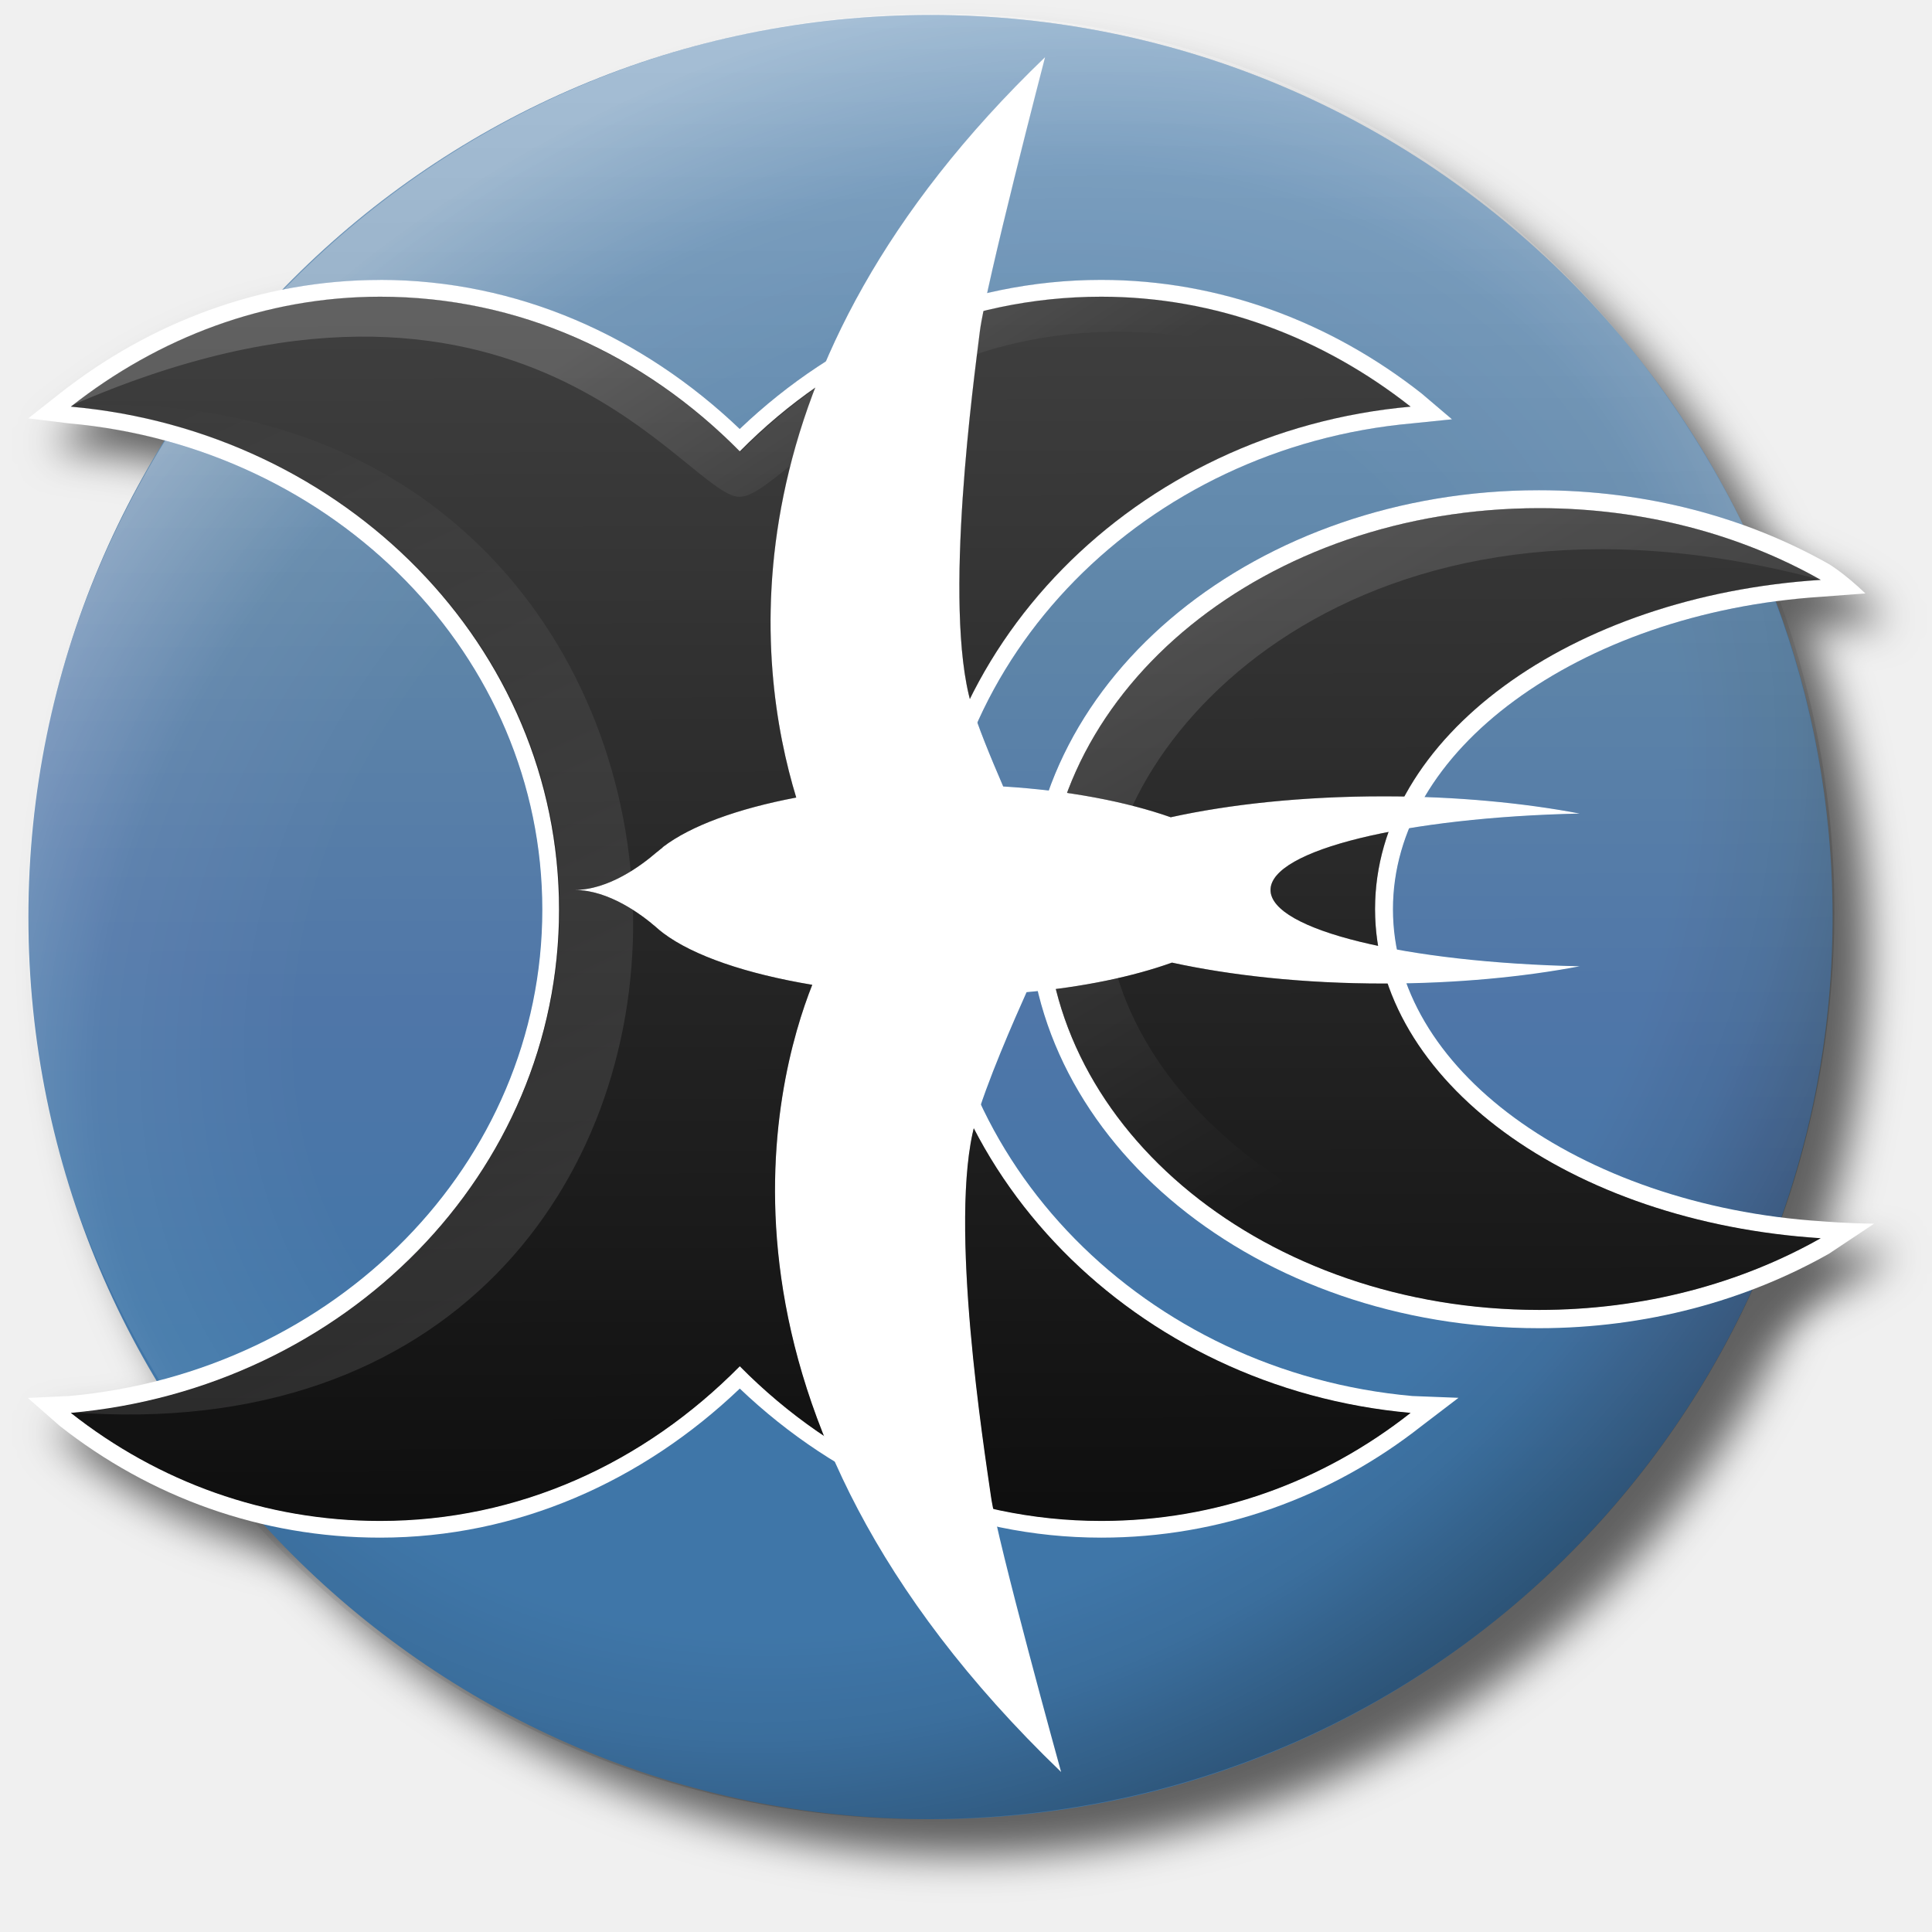
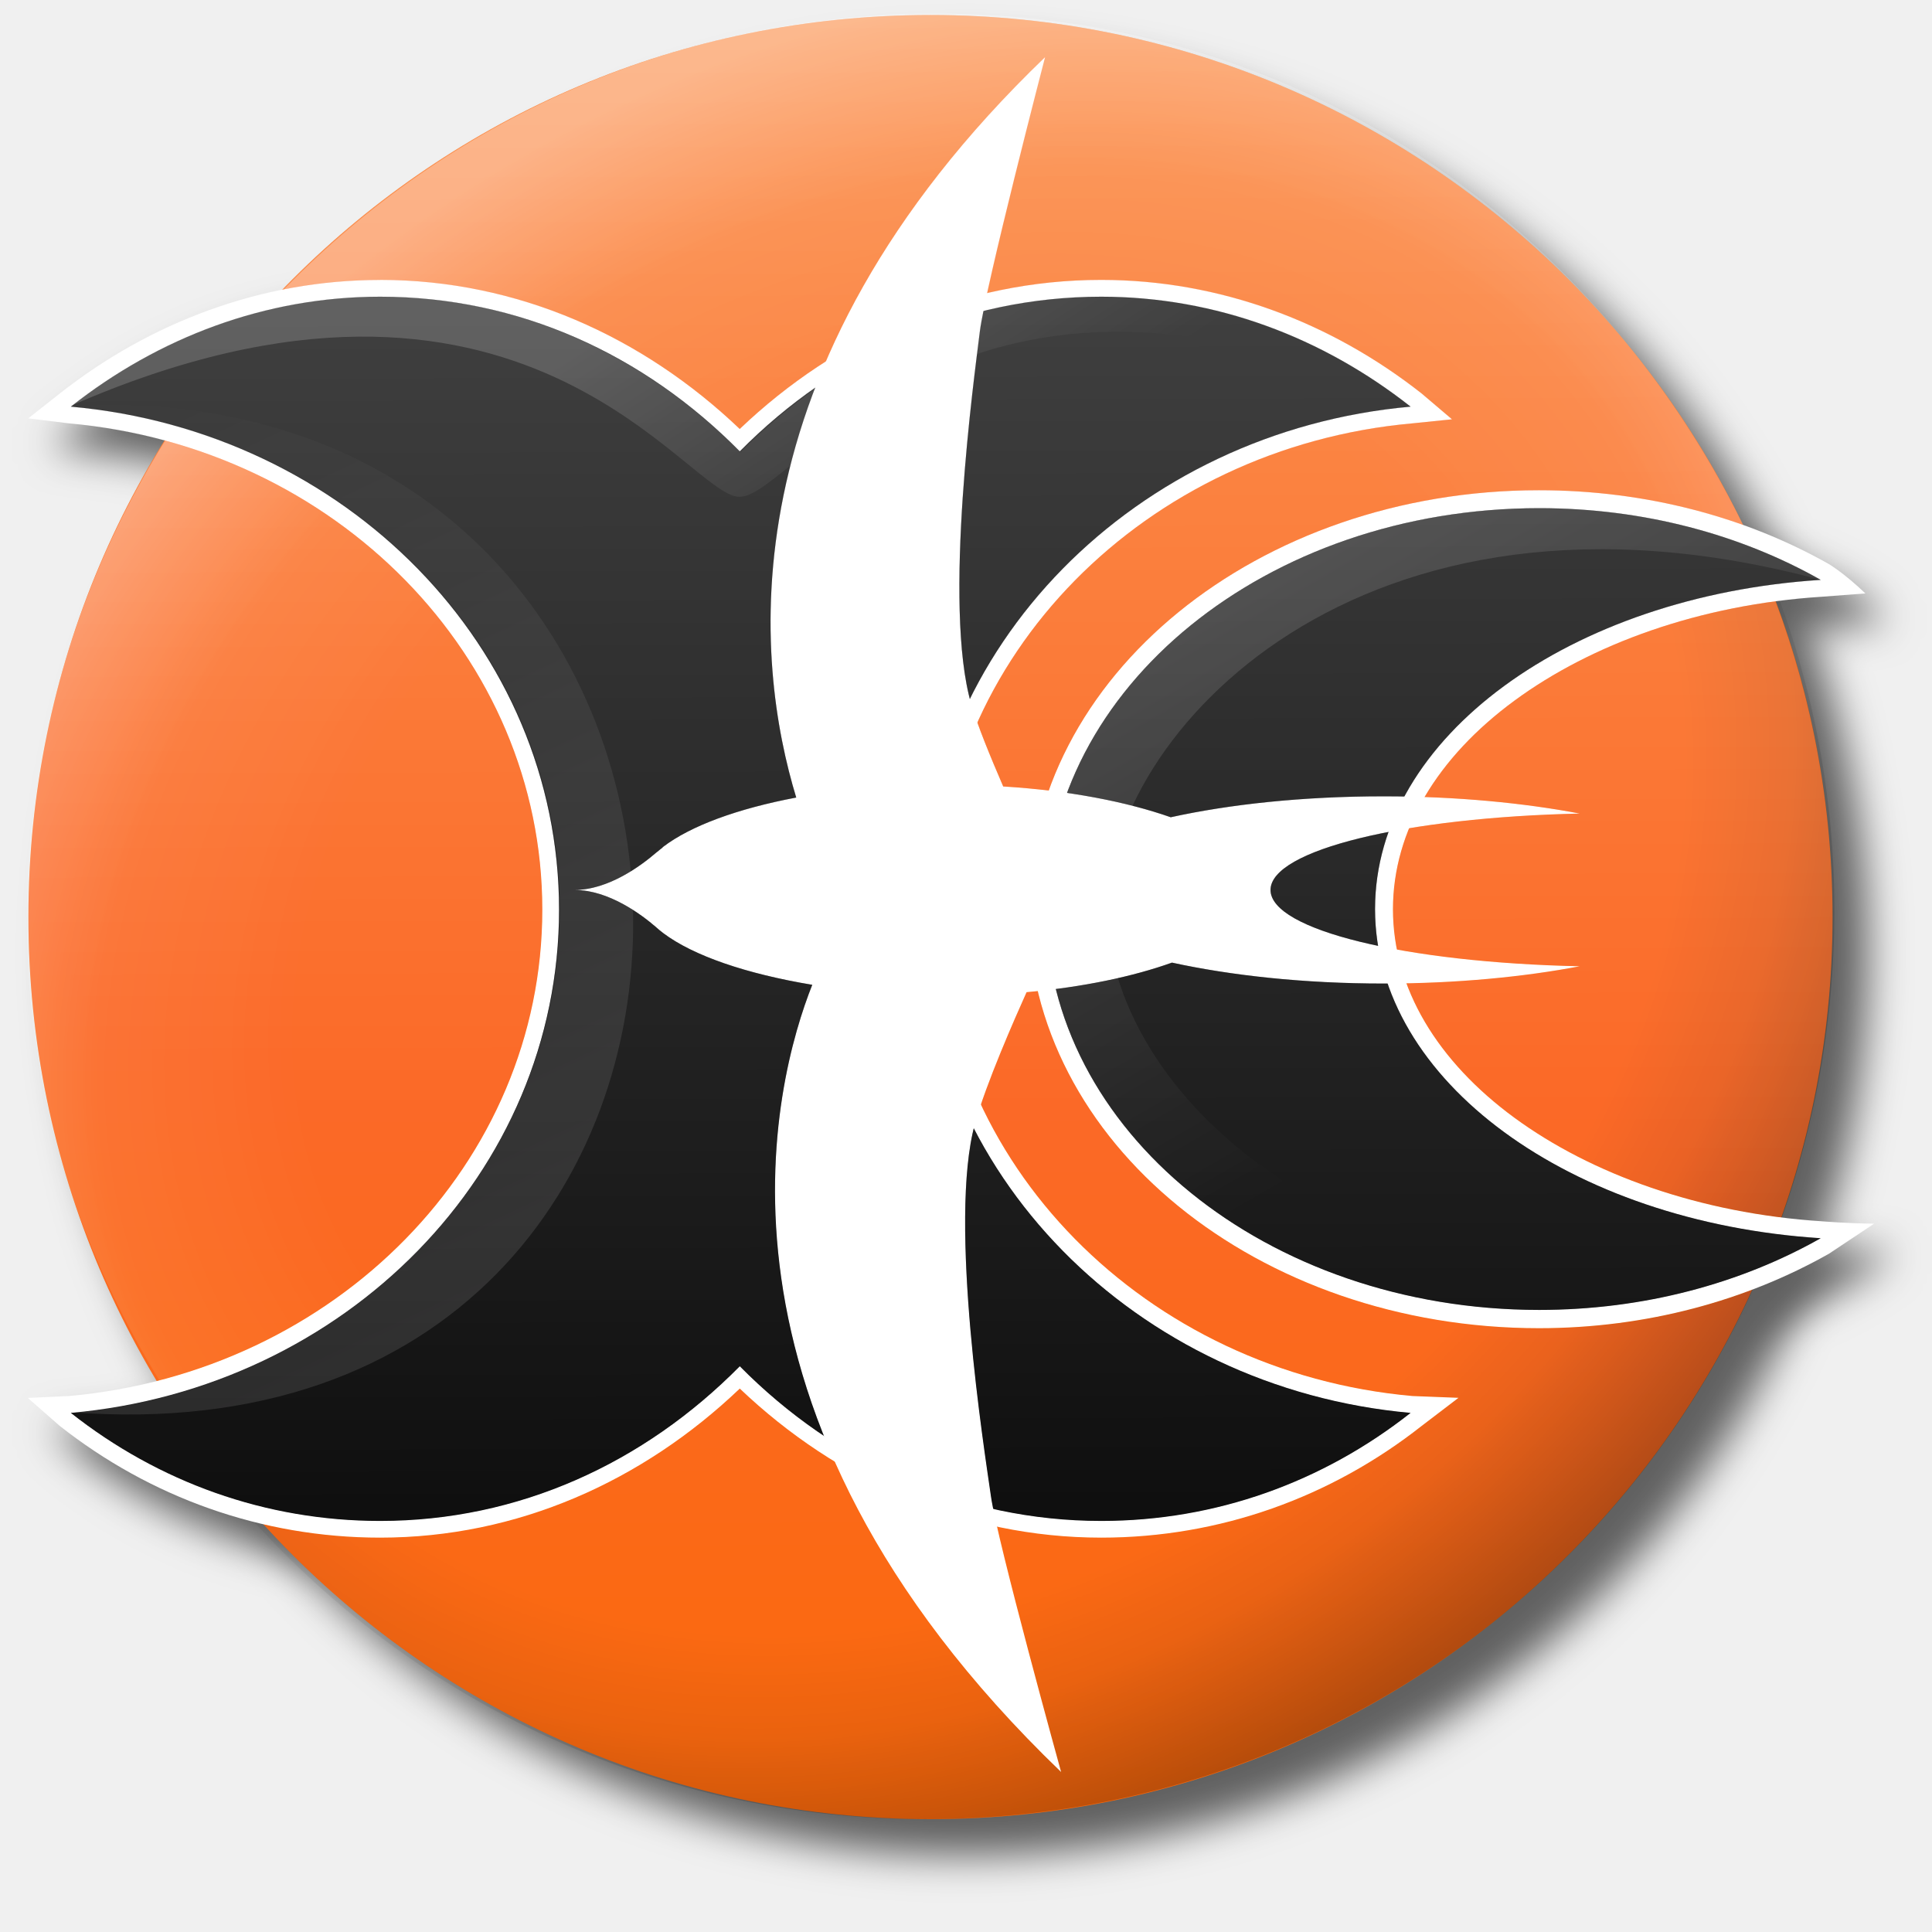
<svg xmlns="http://www.w3.org/2000/svg" xmlns:xlink="http://www.w3.org/1999/xlink" width="267" height="267" id="svg6431" version="1.1" style="display:inline;enable-background:new" viewBox="0 -14.8 272 272">
  <defs id="defs6433">
    <linearGradient id="linearGradient3737">
      <stop style="stop-color:#000000;stop-opacity:1;" offset="0" id="stop3739" />
      <stop style="stop-color:#ffffff;stop-opacity:1;" offset="1" id="stop3741" />
    </linearGradient>
    <linearGradient id="linearGradient5077">
      <stop style="stop-color:#fffeff;stop-opacity:1;" offset="0" id="stop5079" />
      <stop style="stop-color:#fffeff;stop-opacity:0;" offset="1" id="stop5081" />
    </linearGradient>
    <linearGradient id="linearGradient5091">
      <stop style="stop-color:#fffeff;stop-opacity:1;" offset="0" id="stop5093" />
      <stop style="stop-color:#fffeff;stop-opacity:0;" offset="1" id="stop5095" />
    </linearGradient>
    <linearGradient id="linearGradient5097">
      <stop style="stop-color:#fffeff;stop-opacity:1;" offset="0" id="stop5099" />
      <stop style="stop-color:#fffeff;stop-opacity:0;" offset="1" id="stop5101" />
    </linearGradient>
    <linearGradient xlink:href="#linearGradient5097" id="linearGradient6720" gradientUnits="userSpaceOnUse" gradientTransform="matrix(2.763134,0,0,2.821533,-909.8943,337.7867)" x1="354.729" y1="231.96" x2="331.811" y2="182.338" />
    <linearGradient xlink:href="#linearGradient5091" id="linearGradient6722" gradientUnits="userSpaceOnUse" gradientTransform="matrix(2.763134,0,0,2.821533,-909.8943,337.7867)" x1="362.675" y1="176.071" x2="371.379" y2="189.978" />
    <linearGradient xlink:href="#linearGradient5077" id="linearGradient6724" gradientUnits="userSpaceOnUse" gradientTransform="matrix(8.394934,0,0,8.394951,-5.622329,-7776.198)" spreadMethod="pad" x1="20.249" y1="1029.575" x2="25.564" y2="1038.782" />
    <radialGradient id="radialGradient5029-1" gradientUnits="userSpaceOnUse" cx="47.25" cy="82.5" r="3.78" fx="47.25" fy="82.5" gradientTransform="matrix(0.205043,0,0,0.205043,63.39111,1005.405)">
      <stop offset="0.286" style="stop-color:#000000;stop-opacity:0;" id="stop5031-7" />
      <stop id="stop4671-4" style="stop-color:#000000;stop-opacity:0;" offset="0.7" />
      <stop offset="0.8" style="stop-color:#000000;stop-opacity:0.196;" id="stop3766" />
      <stop offset="1.00" style="stop-color: rgb(0, 0, 0);" id="stop5033-0" />
    </radialGradient>
    <radialGradient r="15.977" fy="15.935" fx="15.977" cy="15.935" cx="15.977" gradientTransform="matrix(8.011541,-6.391535,5.190444,6.50602,-83.45232,125.4452)" gradientUnits="userSpaceOnUse" id="radialGradient3106" xlink:href="#radialGradient5029-1" />
    <radialGradient id="radialGradient5021-4" gradientUnits="userSpaceOnUse" cx="47.25" cy="82.5" r="3.78" fx="47.25" fy="82.5" gradientTransform="matrix(0.205043,0,0,0.205043,63.39111,1005.405)">
      <stop offset="0" style="stop-color:#ffffff;stop-opacity:0;" id="stop5025-8" />
      <stop id="stop3768" style="stop-color:#ffffff;stop-opacity:0;" offset="0.6" />
      <stop id="stop3721-8" style="stop-color:#ffffff;stop-opacity:0.196;" offset="0.8" />
      <stop id="stop3719-2" style="stop-color:#ffffff;stop-opacity:1;" offset="1" />
    </radialGradient>
    <radialGradient r="15.977" fy="-13.203" fx="26.492" cy="-13.203" cx="26.492" gradientTransform="matrix(4.322631,6.019453,-7.667295,5.505988,-92.44255,40.33294)" gradientUnits="userSpaceOnUse" id="radialGradient3743" xlink:href="#radialGradient5021-4" />
-     <filter id="filter3765" style="color-interpolation-filters:sRGB">
+     <filter id="filter3765" style="color-interpolation-filters:sRGB" x="0" y="0" width="1" height="1">
      <feBlend mode="lighten" in2="BackgroundImage" id="feBlend3767" />
    </filter>
-     <filter id="filter3884" style="color-interpolation-filters:sRGB">
+     <filter id="filter3884" style="color-interpolation-filters:sRGB" x="-3.496" y="-2.783" width="4.522" height="3.822">
      <feBlend mode="multiply" in2="BackgroundImage" id="feBlend3886" />
    </filter>
    <linearGradient xlink:href="#linearGradient3737" id="linearGradient3743" x1="131.902" y1="267" x2="131.221" y2="0" gradientUnits="userSpaceOnUse" />
    <filter id="filter3905">
      <feGaussianBlur stdDeviation="1.012" id="feGaussianBlur3907" />
    </filter>
-     <filter id="filter3909">
+     <filter id="filter3909" x="-0.027" y="-0.027" width="1.053" height="1.053">
      <feGaussianBlur stdDeviation="0.356" id="feGaussianBlur3911" />
    </filter>
-     <filter id="filter3913">
+     <filter id="filter3913" x="-0.056" y="-0.058" width="1.113" height="1.116">
      <feGaussianBlur stdDeviation="1.012" id="feGaussianBlur3915" />
    </filter>
-     <filter id="filter3917">
+     <filter id="filter3917" x="-0.034" y="-0.038" width="1.067" height="1.077">
      <feGaussianBlur stdDeviation="2.827" id="feGaussianBlur3919" />
    </filter>
  </defs>
  <g id="layer4" style="display:inline;opacity:0.6;filter:url(#filter3884)" transform="translate(2.999992,-13.68749)">
    <g transform="matrix(2.763134,0,0,2.821533,-904.7377,-450.5755)" id="g28-4-8" style="display:inline;fill:#ffffff;fill-opacity:1;stroke:none;filter:url(#filter3905)">
      <g id="g30-9-2" style="fill:#ffffff;fill-opacity:1;stroke:none" />
      <g id="g34-2-0" style="fill:#ffffff;fill-opacity:1;stroke:none" />
      <g id="g34-8-4-2" style="fill:#ffffff;fill-opacity:1;stroke:none" />
    </g>
    <circle style="display:inline;fill:#000000;fill-opacity:1;fill-rule:nonzero;stroke:none;filter:url(#filter3909);enable-background:new" id="path5438-7" transform="matrix(7.948951,0,0,7.948951,5.957061,6.435168)" cx="15.977" cy="15.935" r="15.977" />
    <g transform="matrix(2.763134,0,0,2.821533,-906.7377,-454.5755)" id="g28-4-1" style="display:inline;fill:#000000;fill-opacity:1;stroke:none;filter:url(#filter3913);enable-background:new">
      <g id="g30-9-26" style="fill:#000000;fill-opacity:1;stroke:none">
        <path style="fill:#000000;fill-opacity:1" d="m 406.625,186.594 c -14.264,0 -26.031,9.25 -26.031,20.906 0,11.655 11.767,20.906 26.031,20.906 5.484,0 10.576,-1.387 14.781,-3.719 0,0 2.297,-1.497 2.297,-1.497 -1.381,-0.012 -2.66,-0.118 -2.66,-0.118 -6.222,-0.391 -11.756,-2.356 -15.669,-5.166 -3.913,-2.81 -6.188,-6.464 -6.188,-10.406 0,-3.942 2.274,-7.589 6.188,-10.406 3.913,-2.818 9.435,-4.795 15.656,-5.185 0,0 2.228,-0.166 2.228,-0.166 -1.082,-1.014 -1.853,-1.461 -1.853,-1.461 -4.209,-2.333 -9.3,-3.688 -14.781,-3.688 z" id="path4602-0" />
      </g>
      <g id="g34-2-4" style="fill:#000000;fill-opacity:1;stroke:none" />
      <g id="g34-8-4-9" style="fill:#000000;fill-opacity:1;stroke:none" />
    </g>
    <path style="display:inline;fill:#000000;fill-opacity:1;filter:url(#filter3917);enable-background:new" d="m 53.675,42.299 c -16.747,0 -32.402,5.974 -45.123,16.002 0,0 -4.422,3.487 -4.422,3.487 0,0 5.734,0.705 5.734,0.705 37.502,3.35 66.635,32.798 66.635,68.471 0,35.679 -29.132,65.119 -66.635,68.472 0,0 -5.796,0.269 -5.796,0.269 0,0 4.484,3.931 4.484,3.931 12.737,10.036 28.402,15.741 45.123,15.741 19.353,0 36.974,-7.956 50.632,-20.987 13.689,13.052 31.532,20.987 50.894,20.987 16.72,0 32.383,-5.701 45.123,-15.741 0,0 5.175,-3.946 5.175,-3.946 0,0 -6.487,-0.252 -6.487,-0.252 -37.504,-3.352 -66.897,-32.8 -66.897,-68.472 0,-35.662 29.394,-65.123 66.897,-68.471 0,0 5.575,-0.571 5.575,-0.571 0,0 -4.263,-3.624 -4.263,-3.624 -12.723,-10.024 -28.376,-16.002 -45.123,-16.002 -19.362,0 -37.205,7.934 -50.894,20.987 C 90.65,50.253 73.028,42.299 53.675,42.299 v 8.39e-4 z" id="path4484-4" />
  </g>
  <g id="layer3" style="display:inline" transform="translate(2.999992,194.3125)">
-     <circle style="display:inline;fill:#3f76a8;fill-opacity:1;fill-rule:nonzero;stroke:none" id="path5438" transform="matrix(7.948951,0,0,7.948951,1,-206.6648)" cx="15.977" cy="15.935" r="15.977" />
+     <circle style="display:inline;fill:#fb690c;fill-opacity:1;fill-rule:nonzero;stroke:none" id="path5438" cx="15.977" cy="15.935" r="15.977" transform="matrix(7.948951,0,0,7.948951,1,-206.6648)" />
  </g>
  <g id="layer2" style="display:inline;opacity:0.343" transform="translate(2.999992,-13.68749)">
    <path style="display:inline;fill:url(#radialGradient3106);fill-opacity:1;fill-rule:nonzero;stroke:none" d="M 25.6,204.562 C 48.989,235.165 85.765,255 127.256,255 c 71.656,0 128,-57.308 128,-128 0,-18.439 -3.981,-35.911 -11,-51.75 z" id="path4663" />
    <path style="display:inline;fill:url(#radialGradient3743);fill-opacity:1;fill-rule:nonzero;stroke:none" d="M 27.915,205.591 244.258,76.664 C 223.598,31.588 181.053,0.8 128.8,0.8 58.108,0.8 0.8,58.107 0.8,128.799 c 0,29.201 10.654,55.254 27.115,76.791 z" id="path5438-17" />
  </g>
  <g id="layer10" style="display:inline" transform="translate(2.999992,-13.68749)">
    <g transform="matrix(2.763134,0,0,2.821533,-909.8943,-458.5755)" id="g28-4" style="display:inline;fill:#ffffff;fill-opacity:1;stroke:none">
      <g id="g30-9" style="fill:#ffffff;fill-opacity:1;stroke:none">
        <path style="fill:#ffffff;fill-opacity:1" d="m 406.625,186.594 c -14.264,0 -26.031,9.25 -26.031,20.906 0,11.655 11.767,20.906 26.031,20.906 5.484,0 10.576,-1.387 14.781,-3.719 0,0 2.297,-1.497 2.297,-1.497 -1.381,-0.012 -2.66,-0.118 -2.66,-0.118 -6.222,-0.391 -11.756,-2.356 -15.669,-5.166 -3.913,-2.81 -6.188,-6.464 -6.188,-10.406 0,-3.942 2.274,-7.589 6.188,-10.406 3.913,-2.818 9.435,-4.795 15.656,-5.185 0,0 2.228,-0.166 2.228,-0.166 -1.082,-1.014 -1.853,-1.461 -1.853,-1.461 -4.209,-2.333 -9.3,-3.688 -14.781,-3.688 z" id="path4602" />
      </g>
      <g id="g34-2" style="fill:#ffffff;fill-opacity:1;stroke:none" />
      <g id="g34-8-4" style="fill:#ffffff;fill-opacity:1;stroke:none" />
    </g>
    <path transform="matrix(8.394934,0,0,8.394951,-5.622329,-8572.56)" style="display:inline;fill:#ffffff;fill-opacity:1" d="m 6.688,1025.719 c -1.995,0 -3.86,0.712 -5.375,1.906 0,0 -0.527,0.415 -0.527,0.415 0,0 0.683,0.084 0.683,0.084 4.467,0.399 7.938,3.907 7.938,8.156 0,4.25 -3.47,7.757 -7.938,8.156 0,0 -0.69,0.032 -0.69,0.032 0,0 0.534,0.468 0.534,0.468 1.517,1.196 3.383,1.875 5.375,1.875 2.305,0 4.404,-0.948 6.031,-2.5 1.631,1.555 3.756,2.5 6.062,2.5 1.992,0 3.857,-0.679 5.375,-1.875 0,0 0.616,-0.47 0.616,-0.47 0,0 -0.773,-0.03 -0.773,-0.03 -4.467,-0.399 -7.969,-3.907 -7.969,-8.156 0,-4.248 3.501,-7.757 7.969,-8.156 0,0 0.664,-0.068 0.664,-0.068 0,0 -0.508,-0.432 -0.508,-0.432 -1.516,-1.194 -3.38,-1.906 -5.375,-1.906 -2.306,0 -4.432,0.945 -6.062,2.5 -1.627,-1.552 -3.726,-2.5 -6.031,-2.5 v 10e-5 z" id="path4484" />
  </g>
  <g id="layer1" transform="translate(2.999992,-810.0497)" style="display:inline">
    <g style="fill:#000000" id="g30" transform="matrix(2.763134,0,0,2.821533,-909.8943,337.7867)">
      <path id="path32" d="m 398.274,207.492 c 0,-8.577 9.966,-15.625 22.708,-16.425 -4.068,-2.255 -9.011,-3.578 -14.346,-3.578 -13.878,0 -25.129,8.955 -25.129,20.003 0,11.046 11.251,20.003 25.129,20.003 5.334,0 10.278,-1.323 14.346,-3.578 -12.742,-0.801 -22.708,-7.848 -22.708,-16.425 z" style="fill:#000000" />
    </g>
    <path transform="matrix(8.394934,0,0,8.394951,-5.622329,-7776.198)" style="fill:#000000" id="path7570" d="m 6.688,1026 c -1.926,0 -3.718,0.685 -5.188,1.844 4.603,0.411 8.188,4.032 8.188,8.437 0,4.406 -3.584,8.026 -8.188,8.438 1.469,1.158 3.261,1.812 5.188,1.812 2.324,0 4.425,-0.968 6.031,-2.594 1.606,1.626 3.738,2.594 6.062,2.594 1.926,0 3.718,-0.654 5.188,-1.812 -4.603,-0.411 -8.219,-4.031 -8.219,-8.438 0,-4.406 3.615,-8.027 8.219,-8.437 -1.47,-1.158 -3.261,-1.844 -5.188,-1.844 -2.324,0 -4.457,0.968 -6.062,2.594 C 11.113,1026.968 9.012,1026 6.688,1026 Z" />
  </g>
  <g style="display:inline;opacity:0.323" transform="translate(2.999992,-810.0497)" id="g3651">
    <path id="path3659" d="m 6.944,852.396 c 19.323,1.727 36.538,10.189 48.923,22.843 12.385,12.655 19.939,29.5 19.939,47.995 0,18.495 -7.554,35.341 -19.939,47.994 C 43.482,983.881 26.266,992.344 6.944,994.071 60.574,998.228 86.554,961.466 86.136,924.336 85.719,887.205 58.904,849.707 6.944,852.396 Z" style="opacity:0.5;fill:url(#linearGradient6720);fill-opacity:1" />
    <path id="path3661" d="m 195.533,852.396 c -12.337,-9.721 -27.336,-15.426 -43.508,-15.426 -19.51,0 -37.308,8.293 -50.789,21.941 -13.481,-13.649 -31.276,-21.941 -50.786,-21.941 -16.173,0 -31.171,5.703 -43.506,15.426 63.661,-27.857 86.738,12.807 94.17,12.807 7.91,0 31.887,-42.276 94.419,-12.807 z" style="opacity:0.6;fill:url(#linearGradient6722);fill-opacity:1" />
    <path id="path3663" d="m 152.863,923.233 c 0,-24.201 35.268,-63.815 100.472,-46.344 -11.24,-6.363 -24.899,-10.095 -39.64,-10.095 -38.347,0 -69.435,25.267 -69.435,56.44 0,31.166 31.088,56.439 69.435,56.439 14.739,0 28.4,-3.733 39.64,-10.096 -61.788,16.557 -100.472,-18.979 -100.472,-46.343 z" style="opacity:0.6;fill:url(#linearGradient6724);fill-opacity:1;stroke:none" />
  </g>
  <g id="layer7" style="display:inline" transform="translate(2.999992,-13.68749)">
    <g transform="matrix(2.763134,0,0,2.756176,-909.8943,-443.5479)" id="g46" style="display:inline;fill:#ffffff;fill-opacity:1;stroke:none">
      <path style="fill:#ffffff;fill-opacity:1;stroke:none" d="m 26.781,1.25 c -8.25,7.927 -7.333,15.43 -6.312,18.781 -1.491,0.282 -2.677,0.718 -3.375,1.25 -0.011,0.008 -0.021,0.023 -0.031,0.031 -0.02,0.019 -0.058,0.041 -0.156,0.125 -0.36,0.309 -1.192,0.938 -2.062,0.938 0.871,0 1.703,0.628 2.062,0.938 0.059,0.054 0.119,0.104 0.188,0.156 0.764,0.576 2.111,1.034 3.781,1.312 -0.956,2.406 -3.246,10.775 6.312,19.969 0,0 -1.62,-5.853 -1.781,-7 C 25.245,36.603 24.319,30.792 25,28.312 c 0.277,-1.011 1.022,-2.699 1.312,-3.344 1.435,-0.129 2.695,-0.395 3.688,-0.75 1.486,0.324 3.325,0.531 5.375,0.531 1.845,0 3.562,-0.17 4.969,-0.438 C 35.937,24.218 32.5,23.392 32.5,22.375 c 0,-1.017 3.437,-1.842 7.844,-1.938 C 38.937,20.17 37.22,20 35.375,20 c -2.064,0 -3.915,0.203 -5.406,0.531 -1.122,-0.394 -2.583,-0.679 -4.25,-0.781 -0.322,-0.746 -0.654,-1.551 -0.812,-2.094 C 24.18,15.164 24.986,9.363 25.125,8.219 25.266,7.075 26.781,1.25 26.781,1.25 Z" id="swift" transform="matrix(2.008585,0,0,2.013655,327.6683,160.9288)" />
    </g>
  </g>
  <g id="layer5" style="display:inline;opacity:0.3;filter:url(#filter3765)" transform="translate(0,-16.68749)">
    <path style="display:inline;fill:url(#linearGradient3743);fill-opacity:1;fill-rule:nonzero;stroke:none" d="M 131,4 C 95.183,4 62.838,18.837 39.75,42.688 28.237,44.988 17.565,50.092 8.406,57.312 l -4.438,3.469 5.75,0.719 c 4.623,0.413 9.108,1.237 13.438,2.406 C 11.013,83.378 4,106.362 4,131 c 0,23.89 6.592,46.226 18.062,65.312 -3.991,1.015 -8.109,1.746 -12.344,2.125 l -5.812,0.281 4.5,3.906 c 8.447,6.655 18.18,11.399 28.656,13.844 C 60.292,241.991 93.77,258 131,258 c 51.425,0 95.715,-30.577 115.688,-74.531 3.793,-1.439 7.406,-3.166 10.812,-5.094 l 6.344,-4.219 c -3.817,-0.034 -7.344,-0.312 -7.344,-0.312 -1.947,-0.125 -3.856,-0.327 -5.75,-0.562 C 255.423,160.049 258,145.832 258,131 c 0,-15.64 -2.86,-30.601 -8.031,-44.438 2.135,-0.284 4.297,-0.515 6.5,-0.656 L 262.625,85.438 c -2.989,-2.862 -5.125,-4.125 -5.125,-4.125 -3.791,-2.146 -7.832,-4.009 -12.094,-5.531 C 224.865,33.297 181.353,4 131,4 Z" id="path5438-1" />
    <g transform="matrix(2.763134,0,0,2.821533,-906.8943,-455.5755)" id="g28-4-7" style="display:inline;fill:#ffffff;fill-opacity:1;stroke:none">
      <g id="g30-9-4" style="fill:#ffffff;fill-opacity:1;stroke:none" />
      <g id="g34-2-9" style="fill:#ffffff;fill-opacity:1;stroke:none" />
      <g id="g34-8-4-4" style="fill:#ffffff;fill-opacity:1;stroke:none" />
    </g>
  </g>
</svg>
